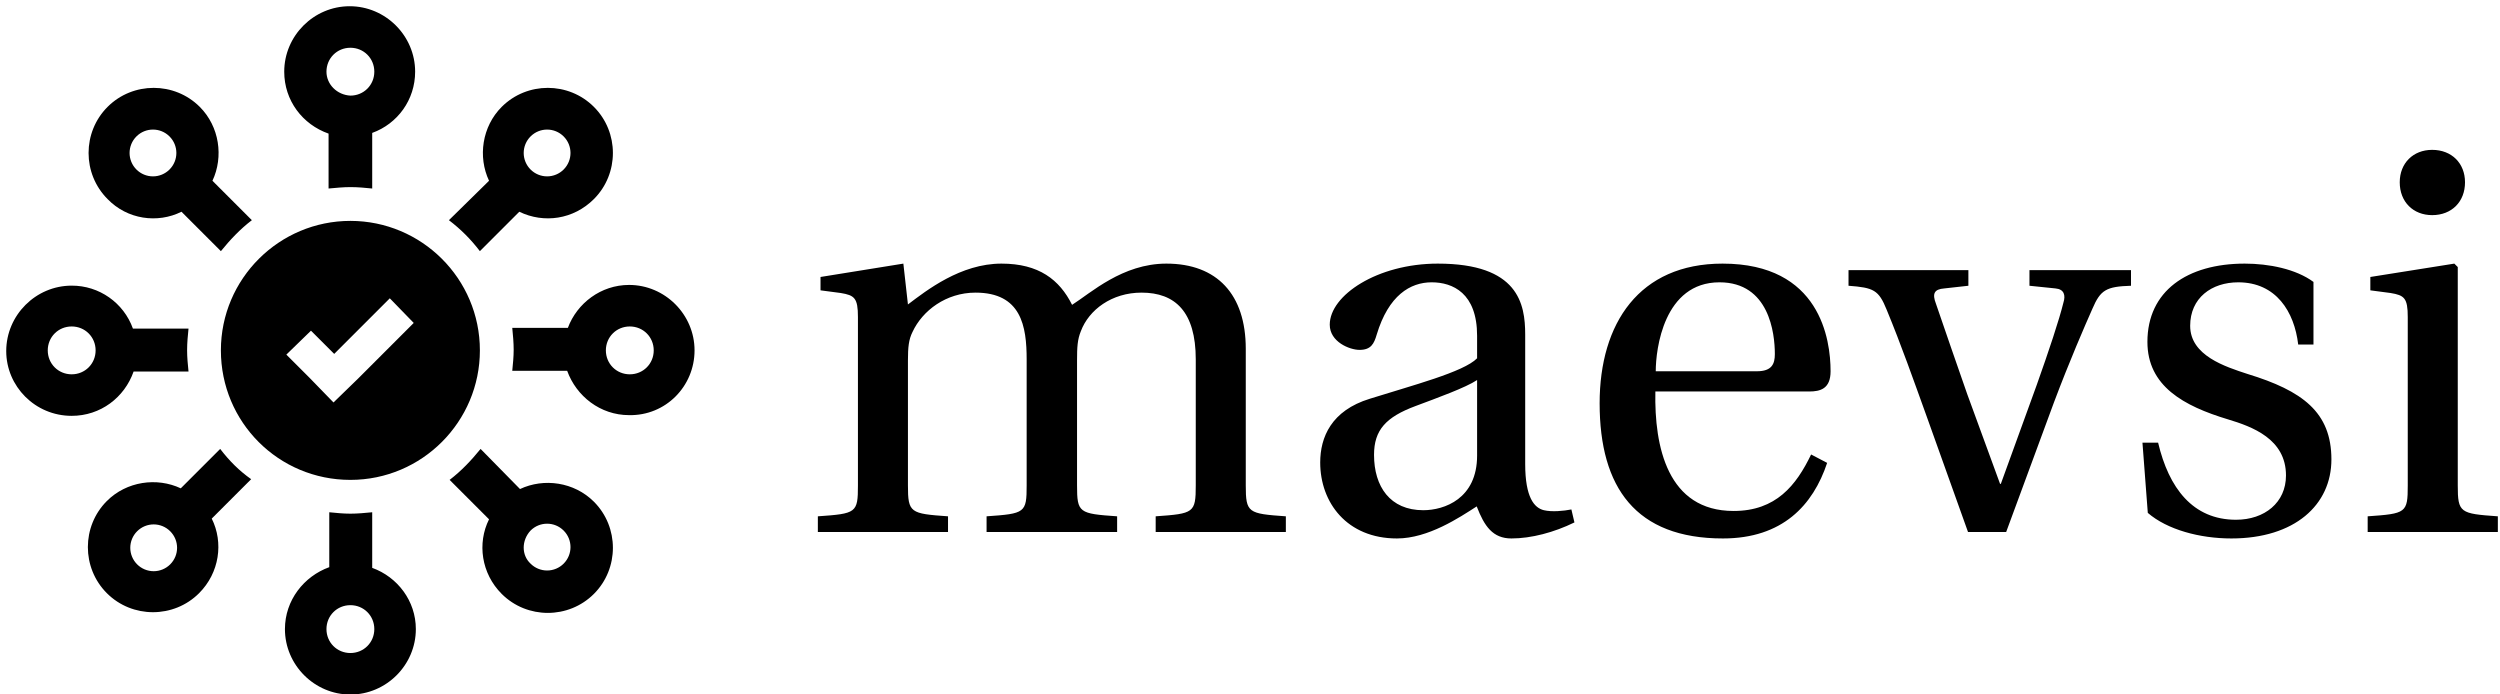
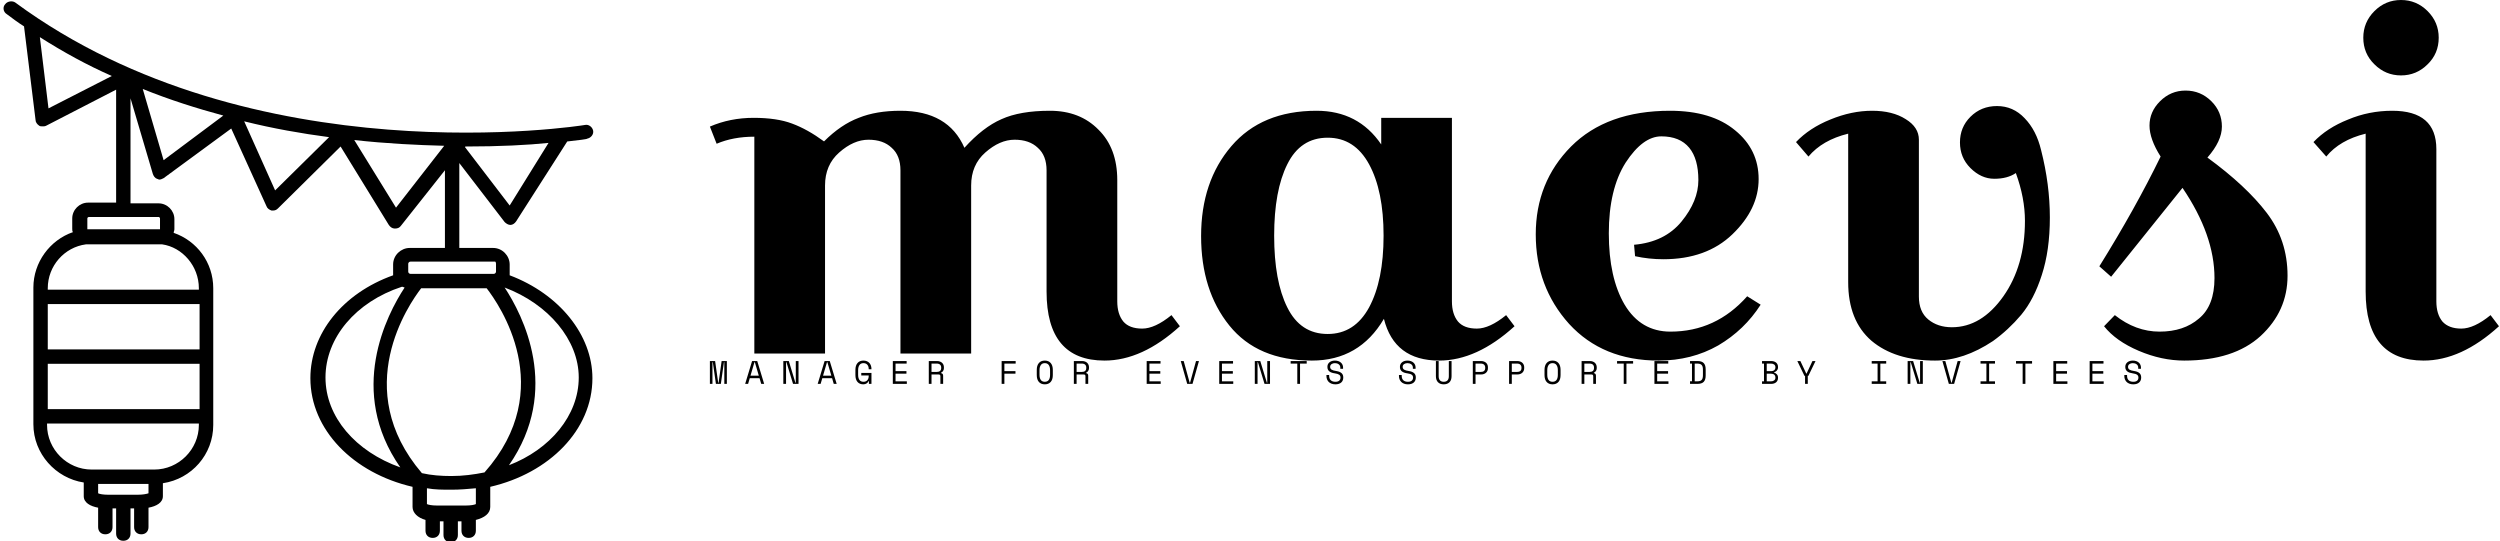
- <svg xmlns="http://www.w3.org/2000/svg" data-v-d3f97b9e="" viewBox="0 0 386 107">
-   <g data-v-d3f97b9e="" id="47ce0e09-c127-407f-9661-350a2c8f4ebb" fill="black" transform="matrix(5.893909,0,0,5.893909,123.6238,20.24999)">
-     <path d="M0.45 10.50L3.86 10.50L3.86 10.09C2.87 10.02 2.81 10.00 2.81 9.28L2.81 6.01C2.81 5.66 2.83 5.46 2.93 5.26C3.19 4.70 3.81 4.23 4.58 4.23C5.78 4.23 5.92 5.11 5.92 5.98L5.92 9.28C5.92 10.00 5.88 10.02 4.87 10.09L4.87 10.50L8.29 10.50L8.29 10.09C7.29 10.02 7.24 10.00 7.24 9.28L7.24 6.01C7.24 5.66 7.25 5.46 7.34 5.24C7.55 4.68 8.15 4.23 8.93 4.23C9.81 4.23 10.35 4.73 10.35 5.98L10.35 9.28C10.35 10.00 10.30 10.02 9.30 10.09L9.30 10.50L12.71 10.50L12.71 10.09C11.72 10.02 11.66 10.00 11.66 9.28L11.66 5.70C11.66 4.28 10.91 3.47 9.58 3.47C8.43 3.47 7.60 4.24 7.11 4.55C6.78 3.89 6.24 3.47 5.26 3.47C4.19 3.47 3.30 4.17 2.81 4.54L2.69 3.47L0.52 3.82L0.52 4.17L1.05 4.24C1.41 4.30 1.50 4.37 1.50 4.87L1.50 9.28C1.50 10.00 1.46 10.02 0.45 10.09ZM13.61 8.68C13.61 9.73 14.31 10.67 15.62 10.67C16.44 10.67 17.26 10.12 17.71 9.83C17.91 10.35 18.13 10.67 18.62 10.67C19.14 10.67 19.74 10.51 20.27 10.25L20.19 9.91C19.99 9.95 19.68 9.98 19.47 9.93C19.22 9.87 18.98 9.60 18.98 8.72L18.98 5.33C18.98 4.52 18.80 3.47 16.69 3.47C15.11 3.47 13.86 4.30 13.86 5.07C13.86 5.52 14.38 5.73 14.64 5.73C14.94 5.73 15.02 5.57 15.09 5.33C15.40 4.30 15.97 3.96 16.53 3.96C17.08 3.96 17.72 4.24 17.72 5.36L17.72 5.95C17.37 6.31 16.02 6.66 14.91 7.01C13.90 7.32 13.61 8.02 13.61 8.68ZM15.02 8.48C15.02 7.83 15.33 7.49 16.11 7.20C16.67 6.99 17.42 6.72 17.72 6.52L17.72 8.50C17.72 9.63 16.86 9.93 16.31 9.93C15.44 9.93 15.02 9.31 15.02 8.48ZM20.93 7.13C20.93 9.34 21.88 10.67 24.16 10.67C25.72 10.67 26.52 9.80 26.89 8.69L26.47 8.47C26.08 9.28 25.55 9.95 24.44 9.95C22.71 9.95 22.36 8.27 22.39 6.82L26.42 6.82C26.71 6.82 26.98 6.75 26.98 6.29C26.98 5.46 26.71 3.47 24.15 3.47C21.97 3.47 20.93 5.03 20.93 7.13ZM22.40 6.29C22.40 5.71 22.61 3.96 24.07 3.96C25.37 3.96 25.52 5.29 25.52 5.84C25.52 6.10 25.44 6.29 25.05 6.29ZM27.45 4.05C28.11 4.10 28.24 4.16 28.45 4.68C28.83 5.60 29.15 6.51 29.50 7.48L30.58 10.50L31.58 10.50L32.83 7.11C33.24 6.02 33.64 5.10 33.84 4.65C34.05 4.16 34.20 4.07 34.85 4.05L34.85 3.64L32.19 3.64L32.19 4.05L32.87 4.12C33.10 4.14 33.14 4.30 33.08 4.49C32.97 4.94 32.70 5.75 32.38 6.65L31.44 9.24L31.42 9.24L30.56 6.89C30.28 6.09 30.00 5.28 29.74 4.52C29.64 4.26 29.69 4.14 29.96 4.12L30.59 4.05L30.59 3.64L27.45 3.64ZM35.15 8.16L35.29 10.00C35.80 10.44 36.65 10.67 37.48 10.67C39.14 10.67 40.10 9.79 40.10 8.60C40.10 7.36 39.34 6.80 37.90 6.36C37.32 6.17 36.40 5.88 36.40 5.10C36.40 4.37 36.96 3.96 37.66 3.96C38.65 3.96 39.13 4.73 39.23 5.59L39.63 5.59L39.63 3.95C39.17 3.61 38.46 3.47 37.83 3.47C36.32 3.47 35.28 4.19 35.28 5.52C35.28 6.68 36.23 7.20 37.39 7.55C38.02 7.74 38.91 8.06 38.91 9.02C38.91 9.73 38.35 10.18 37.60 10.18C36.47 10.18 35.84 9.35 35.56 8.16ZM41.89 1.34C41.89 1.85 42.24 2.20 42.74 2.20C43.25 2.20 43.60 1.85 43.60 1.34C43.60 0.84 43.25 0.49 42.74 0.49C42.24 0.49 41.89 0.84 41.89 1.34ZM41.05 10.50L44.46 10.50L44.46 10.09C43.47 10.02 43.41 10.00 43.41 9.28L43.41 3.56L43.32 3.47L41.12 3.82L41.12 4.17L41.65 4.24C42.01 4.30 42.10 4.37 42.10 4.87L42.10 9.28C42.10 10.00 42.06 10.02 41.05 10.09Z" />
+ <svg xmlns="http://www.w3.org/2000/svg" data-v-d3f97b9e="" viewBox="0 0 416 90">
+   <g data-v-d3f97b9e="" id="7f54106c-57a5-43b3-af63-727d0a78e49f" fill="black" transform="matrix(5.602241,0,0,5.602241,115.7735,-25.15406)">
+     <path d="M0.62 8.76L0.42 8.25L0.42 8.25Q1.02 7.99 1.72 7.99L1.72 7.99L1.72 7.99Q2.41 7.99 2.86 8.16L2.86 8.16L2.86 8.16Q3.32 8.33 3.81 8.69L3.81 8.69L3.81 8.69Q4.31 8.19 4.84 7.99L4.84 7.99L4.84 7.99Q5.36 7.78 6.08 7.78L6.08 7.78L6.08 7.78Q7.50 7.78 7.98 8.88L7.98 8.88L7.98 8.88Q8.53 8.27 9.08 8.03L9.08 8.03L9.08 8.03Q9.63 7.78 10.52 7.78L10.52 7.78L10.52 7.78Q11.41 7.78 11.96 8.34L11.96 8.34L11.96 8.34Q12.52 8.89 12.52 9.84L12.52 9.84L12.52 13.44L12.52 13.44Q12.52 13.82 12.70 14.04L12.70 14.04L12.70 14.04Q12.88 14.25 13.26 14.25L13.26 14.25L13.26 14.25Q13.64 14.25 14.13 13.85L14.13 13.85L14.38 14.18L14.38 14.18Q13.26 15.20 12.14 15.20L12.14 15.20L12.14 15.20Q10.42 15.20 10.42 13.15L10.42 13.15L10.42 9.55L10.42 9.55Q10.42 9.11 10.16 8.88L10.16 8.88L10.16 8.88Q9.91 8.64 9.47 8.64L9.47 8.64L9.47 8.64Q9.03 8.64 8.60 9.02L8.60 9.02L8.60 9.02Q8.18 9.39 8.18 10.00L8.18 10.00L8.18 14.99L6.08 14.99L6.08 9.55L6.08 9.55Q6.08 9.11 5.82 8.88L5.82 8.88L5.82 8.88Q5.57 8.64 5.13 8.64L5.13 8.64L5.13 8.64Q4.69 8.64 4.26 9.02L4.26 9.02L4.26 9.02Q3.84 9.39 3.84 10.00L3.84 10.00L3.84 14.99L1.74 14.99L1.74 8.55L1.74 8.55Q1.11 8.55 0.62 8.76L0.62 8.76ZM20.36 7.99L22.46 7.99L22.46 13.44L22.46 13.44Q22.46 13.82 22.64 14.04L22.64 14.04L22.64 14.04Q22.82 14.25 23.20 14.25L23.20 14.25L23.20 14.25Q23.58 14.25 24.07 13.85L24.07 13.85L24.32 14.18L24.32 14.18Q23.20 15.20 22.08 15.20L22.08 15.20L22.08 15.20Q20.75 15.20 20.44 13.96L20.44 13.96L20.44 13.96Q19.71 15.20 18.30 15.20L18.30 15.20L18.30 15.20Q16.69 15.20 15.85 14.16L15.85 14.16L15.85 14.16Q15.01 13.12 15.01 11.50L15.01 11.50L15.01 11.50Q15.01 9.88 15.91 8.83L15.91 8.83L15.91 8.83Q16.81 7.78 18.44 7.78L18.44 7.78L18.44 7.78Q19.68 7.78 20.36 8.78L20.36 8.78L20.36 7.99ZM17.57 9.37L17.57 9.37L17.57 9.37Q17.18 10.15 17.18 11.49L17.18 11.49L17.18 11.49Q17.18 12.84 17.57 13.62L17.57 13.62L17.57 13.62Q17.96 14.41 18.77 14.41L18.77 14.41L18.77 14.41Q19.57 14.41 20.00 13.62L20.00 13.62L20.00 13.62Q20.43 12.82 20.43 11.49L20.43 11.49L20.43 11.49Q20.43 10.16 20.00 9.37L20.00 9.37L20.00 9.37Q19.57 8.58 18.77 8.58L18.77 8.58L18.77 8.58Q17.96 8.58 17.57 9.37ZM27.87 11.76L27.87 11.76Q28.78 11.68 29.28 11.07L29.28 11.07L29.28 11.07Q29.78 10.46 29.78 9.84L29.78 9.84L29.78 9.84Q29.78 9.21 29.51 8.88L29.51 8.88L29.51 8.88Q29.23 8.54 28.68 8.54L28.68 8.54L28.68 8.54Q28.13 8.54 27.62 9.32L27.62 9.32L27.62 9.32Q27.12 10.11 27.12 11.42L27.12 11.42L27.12 11.42Q27.12 12.74 27.59 13.54L27.59 13.54L27.59 13.54Q28.07 14.34 28.95 14.34L28.95 14.34L28.95 14.34Q30.30 14.34 31.23 13.29L31.23 13.29L31.63 13.54L31.63 13.54Q31.15 14.29 30.37 14.75L30.37 14.75L30.37 14.75Q29.58 15.20 28.60 15.20L28.60 15.20L28.60 15.20Q26.94 15.20 25.94 14.11L25.94 14.11L25.94 14.11Q24.95 13.01 24.95 11.45L24.95 11.45L24.95 11.45Q24.95 9.90 26.00 8.84L26.00 8.84L26.00 8.84Q27.06 7.78 28.94 7.78L28.94 7.78L28.94 7.78Q30.17 7.78 30.87 8.36L30.87 8.36L30.87 8.36Q31.57 8.93 31.57 9.81L31.57 9.81L31.57 9.81Q31.57 10.70 30.79 11.45L30.79 11.45L30.79 11.45Q30.02 12.19 28.74 12.19L28.74 12.19L28.74 12.19Q28.31 12.19 27.90 12.10L27.90 12.10L27.87 11.76ZM37.86 9.48L37.86 9.48L37.86 9.48Q37.55 9.17 37.55 8.72L37.55 8.72L37.55 8.72Q37.55 8.27 37.86 7.96L37.86 7.96L37.86 7.96Q38.18 7.64 38.65 7.64L38.65 7.64L38.65 7.64Q39.13 7.64 39.47 8.00L39.47 8.00L39.47 8.00Q39.82 8.36 39.96 8.95L39.96 8.95L39.96 8.95Q40.22 9.97 40.22 10.95L40.22 10.95L40.22 10.95Q40.22 11.93 39.98 12.66L39.98 12.66L39.98 12.66Q39.75 13.38 39.37 13.84L39.37 13.84L39.37 13.84Q38.99 14.29 38.53 14.62L38.53 14.62L38.53 14.62Q37.66 15.20 36.81 15.20L36.81 15.20L36.81 15.20Q35.62 15.20 34.92 14.61L34.92 14.61L34.92 14.61Q34.23 14.01 34.23 12.87L34.23 12.87L34.23 8.46L34.23 8.46Q33.46 8.65 33.05 9.14L33.05 9.14L32.68 8.71L32.68 8.71Q33.08 8.29 33.70 8.04L33.70 8.04L33.70 8.04Q34.33 7.78 34.94 7.78L34.94 7.78L34.94 7.78Q35.55 7.78 35.94 8.03L35.94 8.03L35.94 8.03Q36.33 8.27 36.33 8.64L36.33 8.64L36.33 13.30L36.33 13.30Q36.33 13.75 36.61 13.98L36.61 13.98L36.61 13.98Q36.89 14.21 37.31 14.21L37.31 14.21L37.31 14.21Q38.19 14.21 38.84 13.29L38.84 13.29L38.84 13.29Q39.48 12.38 39.48 11.05L39.48 11.05L39.48 11.05Q39.48 10.37 39.21 9.63L39.21 9.63L39.21 9.63Q38.96 9.80 38.57 9.80L38.57 9.80L38.57 9.80Q38.18 9.80 37.86 9.48ZM43.51 9.14L43.51 9.14L43.51 9.14Q43.18 8.62 43.18 8.22L43.18 8.22L43.18 8.22Q43.18 7.81 43.49 7.50L43.49 7.50L43.49 7.50Q43.81 7.18 44.25 7.18L44.25 7.18L44.25 7.18Q44.70 7.18 45.02 7.50L45.02 7.50L45.02 7.50Q45.33 7.81 45.33 8.25L45.33 8.25L45.33 8.25Q45.33 8.68 44.90 9.17L44.90 9.17L44.90 9.17Q46.05 10.01 46.66 10.81L46.66 10.81L46.66 10.81Q47.28 11.62 47.28 12.68L47.28 12.68L47.28 12.68Q47.28 13.73 46.48 14.47L46.48 14.47L46.48 14.47Q45.68 15.20 44.21 15.20L44.21 15.20L44.21 15.20Q43.54 15.20 42.86 14.91L42.86 14.91L42.86 14.91Q42.18 14.62 41.83 14.18L41.83 14.18L42.15 13.85L42.15 13.85Q42.77 14.34 43.48 14.34L43.48 14.34L43.48 14.34Q44.20 14.34 44.65 13.95L44.65 13.95L44.65 13.95Q45.11 13.57 45.11 12.75L45.11 12.75L45.11 12.75Q45.11 11.47 44.16 10.07L44.16 10.07L42.04 12.71L41.69 12.40L41.69 12.40Q42.76 10.68 43.51 9.14ZM49.86 6.40L49.86 6.40L49.86 6.40Q49.53 6.08 49.53 5.61L49.53 5.61L49.53 5.61Q49.53 5.15 49.86 4.82L49.86 4.82L49.86 4.82Q50.19 4.49 50.65 4.49L50.65 4.49L50.65 4.49Q51.11 4.49 51.44 4.82L51.44 4.82L51.44 4.82Q51.77 5.15 51.77 5.61L51.77 5.61L51.77 5.61Q51.77 6.08 51.44 6.40L51.44 6.40L51.44 6.40Q51.11 6.73 50.65 6.73L50.65 6.73L50.65 6.73Q50.19 6.73 49.86 6.40ZM50.39 7.78L50.39 7.78L50.39 7.78Q51.70 7.78 51.70 8.92L51.70 8.92L51.70 13.44L51.70 13.44Q51.70 13.82 51.88 14.04L51.88 14.04L51.88 14.04Q52.07 14.25 52.44 14.25L52.44 14.25L52.44 14.25Q52.82 14.25 53.31 13.85L53.31 13.85L53.56 14.18L53.56 14.18Q52.44 15.20 51.32 15.20L51.32 15.20L51.32 15.20Q49.60 15.20 49.60 13.15L49.60 13.15L49.60 8.46L49.60 8.46Q48.83 8.65 48.43 9.14L48.43 9.14L48.05 8.71L48.05 8.71Q48.45 8.29 49.08 8.04L49.08 8.04L49.08 8.04Q49.70 7.78 50.39 7.78Z" />
  </g>
-   <g data-v-d3f97b9e="" id="11c3406b-4eb9-4d05-9b58-2ac7a8c72dd1" transform="matrix(1.086667,0,0,1.086667,-0.2333471,-0.2333471)" stroke="none" fill="black">
-     <path d="M68.4 35.9l5.6-5.6c3.5 1.7 7.7 1.1 10.6-1.8 3.6-3.6 3.6-9.5 0-13.1-3.6-3.6-9.5-3.6-13.1 0-2.8 2.8-3.4 7.1-1.8 10.5L64 31.5c1.7 1.3 3.1 2.7 4.4 4.4zm7.2-16.3c1.3-1.3 3.4-1.3 4.7 0 1.3 1.3 1.3 3.4 0 4.7a3.32 3.32 0 0 1-4.7 0 3.32 3.32 0 0 1 0-4.7zM50 26.8c1.1 0 2.1.1 3.1.2v-7.9c3.6-1.3 6.1-4.7 6.1-8.7 0-5.1-4.2-9.3-9.3-9.3-5.1 0-9.3 4.2-9.3 9.3 0 4.1 2.6 7.5 6.3 8.8V27c1.1-.1 2.1-.2 3.1-.2zm-3.4-16.4C46.6 8.5 48.1 7 50 7s3.4 1.5 3.4 3.4-1.5 3.4-3.4 3.4c-1.9-.1-3.4-1.6-3.4-3.4zM98.9 50c0-5.1-4.2-9.3-9.3-9.3-4 0-7.4 2.6-8.7 6.1H73c.1 1 .2 2.1.2 3.1s-.1 2-.2 3h7.8c1.3 3.6 4.7 6.3 8.8 6.3 5.2.1 9.3-4.1 9.3-9.2zm-12.6 0c0-1.9 1.5-3.4 3.4-3.4s3.4 1.5 3.4 3.4-1.5 3.4-3.4 3.4-3.4-1.5-3.4-3.4zM26 30.3l5.6 5.6c1.3-1.6 2.7-3.1 4.4-4.4l-5.6-5.6c1.6-3.4 1-7.7-1.8-10.5-3.6-3.6-9.5-3.6-13.1 0-3.6 3.6-3.6 9.5 0 13.1 2.8 2.9 7.1 3.5 10.5 1.8zm-6.4-10.7c1.3-1.3 3.4-1.3 4.7 0 1.3 1.3 1.3 3.4 0 4.7a3.32 3.32 0 0 1-4.7 0 3.32 3.32 0 0 1 0-4.7zm51.9 65c3.6 3.6 9.5 3.6 13.1 0 3.6-3.6 3.6-9.5 0-13.1-2.8-2.8-7.1-3.4-10.5-1.8L68.5 64c-1.3 1.6-2.7 3.1-4.4 4.4l5.6 5.6c-1.7 3.4-1.1 7.7 1.8 10.6zm4.1-9c1.3-1.3 3.4-1.3 4.7 0 1.3 1.3 1.3 3.4 0 4.7a3.32 3.32 0 0 1-4.7 0c-1.3-1.2-1.3-3.3 0-4.7zM10.4 59.3c4.1 0 7.5-2.6 8.8-6.3H27c-.1-1-.2-2-.2-3 0-1.1.1-2.1.2-3.1h-7.9a9.21 9.21 0 0 0-8.7-6.1c-5.1 0-9.3 4.2-9.3 9.3 0 5 4.1 9.2 9.3 9.2zm0-12.7c1.9 0 3.4 1.5 3.4 3.4s-1.5 3.4-3.4 3.4S7 51.9 7 50s1.5-3.4 3.4-3.4zm42.7 34.3V73c-1 .1-2.1.2-3.1.2s-2-.1-3-.2v7.8c-3.6 1.3-6.3 4.7-6.3 8.8 0 5.1 4.2 9.3 9.3 9.3 5.1 0 9.3-4.2 9.3-9.3 0-4-2.6-7.4-6.2-8.7zM50 93c-1.9 0-3.4-1.5-3.4-3.4s1.5-3.4 3.4-3.4 3.4 1.5 3.4 3.4S51.9 93 50 93zM31.5 64l-5.6 5.6c-3.4-1.6-7.7-1-10.5 1.8-3.6 3.6-3.6 9.5 0 13.1 3.6 3.6 9.5 3.6 13.1 0 2.9-2.9 3.5-7.2 1.8-10.6l5.6-5.6c-1.7-1.2-3.1-2.6-4.4-4.3zm-7.1 16.4a3.32 3.32 0 0 1-4.7 0 3.32 3.32 0 0 1 0-4.7c1.3-1.3 3.4-1.3 4.7 0 1.3 1.3 1.3 3.4 0 4.7zm25.6-12c10.2 0 18.4-8.3 18.4-18.4 0-10.2-8.3-18.4-18.4-18.4S31.6 39.8 31.6 50 39.8 68.4 50 68.4zm-5.6-21.2l3.3 3.3 7.9-7.9 3.4 3.5-7.9 7.9-3.5 3.4-3.4-3.5-3.3-3.3 3.5-3.4z" />
+   <g data-v-d3f97b9e="" id="7fe1ba8c-976b-4950-8a5f-70900ee674b3" transform="matrix(1.197216,0,0,1.197216,-9.76978,-14.41107)" stroke="none" fill="black">
+     <path d="M11.5 15.7l1.6 13c0 .3.2.6.5.8.1.1.3.1.5.1s.3 0 .5-.1l9.7-5v15.7h-3.9c-1.2 0-2.2 1-2.2 2.2v1.4c0 .2 0 .4.1.5-3.2 1.1-5.5 4.2-5.5 7.7v19c0 4.1 3.1 7.5 7 8.1V81c0 .9.9 1.4 2 1.6v2.7c0 .6.4 1 1 1s1-.4 1-1v-2.6h.5v3.5c0 .6.4 1 1 1s1-.4 1-1v-3.5h.5v2.6c0 .6.4 1 1 1s1-.4 1-1v-2.7c1.1-.2 2-.7 2-1.6v-1.8c4-.6 7-4 7-8.1v-19c0-3.6-2.3-6.6-5.5-7.7 0-.2.1-.3.1-.5v-1.4c0-1.2-1-2.2-2.2-2.2h-3.9V25.7l3.1 10.5c.1.3.3.6.6.7.1 0 .2.1.3.1.2 0 .4-.1.6-.2l9.4-6.9 4.9 10.8c.1.3.4.5.7.6h.2c.3 0 .5-.1.7-.3l8.7-8.6 6.7 10.9c.2.3.5.5.8.5h.1c.3 0 .6-.1.8-.4l6.1-7.7v10.8h-4.9c-1.2 0-2.3 1-2.3 2.3v1.5c-7 2.5-11.5 8.1-11.5 14.3 0 7.2 6 13.2 14.2 15.1v2.8c0 .8.7 1.5 1.8 1.8v1.5c0 .6.4 1 1 1s1-.4 1-1v-1.3h.5v1.9c0 .6.4 1 1 1s1-.4 1-1v-1.9h.5v1.3c0 .6.4 1 1 1s1-.4 1-1v-1.5c1.2-.3 2-.9 2-1.8v-2.8c8.2-1.9 14.2-7.9 14.2-15.1 0-6-4.6-11.7-11.5-14.3v-1.5c0-1.2-1-2.3-2.3-2.3H72V34.7l6.3 8.2c.2.2.5.4.8.4.3 0 .6-.2.8-.5L87 31.7c1.7-.2 2.7-.3 2.8-.4.5-.1.9-.6.8-1.1-.1-.5-.6-.9-1.1-.8-.5.1-46.2 7.3-79.2-17-.4-.3-1.1-.2-1.4.2-.4.4-.3 1.1.2 1.4.8.6 1.6 1.2 2.4 1.7zm3.3 46.9h21.1v6.3H14.8v-6.3zm21-2h-21v-6.3h21.1v6.3zm-8.5 20.2h-4.1c-.7 0-1.2-.1-1.4-.2v-1.3h7v1.3c-.3.1-.8.2-1.5.2zm2.3-3.5h-8.7c-3.4 0-6.2-2.8-6.2-6.2v-.2h21.1v.2c0 3.4-2.8 6.2-6.2 6.2zm6.2-25.2v.2h-21v-.2c0-3.1 2.3-5.7 5.3-6.1H30.7c2.8.4 5.1 3 5.1 6.1zm-5.4-9.7v1.5H20.3v-1.5c0-.1.1-.2.2-.2h9.8c0 .1.1.1.1.2zm45.4 9.7c1.7 2.2 10 14-.3 25.6-1.5.3-3 .5-4.6.5-1.4 0-2.8-.1-4.1-.4-10-11.7-1.8-23.5-.1-25.7h9.1zM53.4 64.5C53.4 59 57.6 54 64 51.9h.1c.1 0 .2.1.3.1-2.5 3.8-8 14.4-.6 25-6.2-2.2-10.4-7-10.4-12.5zm20.9 17.6c-.2.1-.7.2-1.4.2h-4c-.7 0-1.2-.1-1.4-.2v-2.2c1.1.2 2.2.2 3.4.2 1.2 0 2.3-.1 3.4-.2v2.2zm14.3-17.6c0 5.3-4 10-9.7 12.2 7.3-10.5 1.9-20.9-.6-24.7 6.1 2.3 10.3 7.3 10.3 12.5zM77.1 48.7v1.1c0 .1-.1.3-.3.3h-.4-10.1-1.1c-.1 0-.3-.1-.3-.3v-1.1c0-.1.1-.3.3-.3H77s.1.1.1.3zM13.7 17.2c3.3 2.1 6.6 3.9 10 5.4l-8.8 4.5-1.2-9.9zm17.2 17.1L28 24.4c3.7 1.5 7.5 2.7 11.2 3.7l-8.3 6.2zm15.5 4.2l-4.3-9.6c4 1 8 1.7 11.8 2.2l-7.5 7.4zm16.8 2.4l-5.8-9.4c4.5.5 8.7.7 12.5.8l-6.7 8.6zm9.7-8.5c4.7 0 8.6-.2 11.5-.5L79 40.6l-6.2-8.1c0-.1 0-.1.1-.1z" />
+   </g>
+   <g data-v-d3f97b9e="" id="62db831a-5599-4c02-9545-64edf4ff46e3" fill="black" transform="matrix(0.3876532,0,0,0.3876532,117.8784,57.79813)">
+     <path d="M0.64 15.68L0.64 5.88L2.88 5.88L4.20 15.18L4.37 15.18L5.68 5.88L7.92 5.88L7.92 15.68L6.83 15.68L6.83 6.38L6.66 6.38L5.35 15.68L3.22 15.68L1.90 6.38L1.74 6.38L1.74 15.68L0.64 15.68ZM22.67 15.68L21.95 13.24L17.75 13.24L17.04 15.68L15.78 15.68L18.75 5.88L20.96 5.88L23.93 15.68L22.67 15.68ZM19.94 6.38L19.77 6.38L18.07 12.15L21.63 12.15L19.94 6.38ZM34.51 5.88L37.34 15.18L37.51 15.18L37.51 5.88L38.68 5.88L38.68 15.68L36.33 15.68L33.50 6.38L33.33 6.38L33.33 15.68L32.16 15.68L32.16 5.88L34.51 5.88ZM53.80 15.68L53.09 13.24L48.89 13.24L48.17 15.68L46.91 15.68L49.88 5.88L52.09 5.88L55.06 15.68L53.80 15.68ZM51.07 6.38L50.90 6.38L49.21 12.15L52.77 12.15L51.07 6.38ZM65.62 12.07L65.62 10.98L69.99 10.98L69.99 15.68L68.89 15.68L68.89 14.50L68.73 14.50L68.73 14.50Q68.49 15.12 67.89 15.50L67.89 15.50L67.89 15.50Q67.28 15.88 66.49 15.88L66.49 15.88L66.49 15.88Q64.90 15.88 64.00 14.85L64.00 14.85L64.00 14.85Q63.10 13.83 63.10 11.87L63.10 11.87L63.10 9.69L63.10 9.69Q63.10 7.78 64.01 6.73L64.01 6.73L64.01 6.73Q64.92 5.68 66.54 5.68L66.54 5.68L66.54 5.68Q67.38 5.68 68.03 5.96L68.03 5.96L68.03 5.96Q68.67 6.23 69.10 6.71L69.10 6.71L69.10 6.71Q69.54 7.20 69.76 7.85L69.76 7.85L69.76 7.85Q69.99 8.50 69.99 9.24L69.99 9.24L69.99 9.41L68.81 9.41L68.81 9.24L68.81 9.24Q68.81 8.76 68.68 8.32L68.68 8.32L68.68 8.32Q68.54 7.87 68.27 7.53L68.27 7.53L68.27 7.53Q68.00 7.18 67.57 6.98L67.57 6.98L67.57 6.98Q67.14 6.78 66.54 6.78L66.54 6.78L66.54 6.78Q65.41 6.78 64.84 7.60L64.84 7.60L64.84 7.60Q64.27 8.43 64.27 9.77L64.27 9.77L64.27 11.79L64.27 11.79Q64.27 13.23 64.84 14.01L64.84 14.01L64.84 14.01Q65.41 14.78 66.57 14.78L66.57 14.78L66.57 14.78Q67.62 14.78 68.22 14.11L68.22 14.11L68.22 14.11Q68.81 13.44 68.81 12.24L68.81 12.24L68.81 12.07L65.62 12.07ZM79.16 15.68L79.16 5.88L85.09 5.88L85.09 6.97L80.33 6.97L80.33 10.22L85.01 10.22L85.01 11.31L80.33 11.31L80.33 14.59L85.18 14.59L85.18 15.68L79.16 15.68ZM100.76 12.15L100.76 15.68L99.58 15.68L99.58 12.40L99.58 12.40Q99.58 12.04 99.41 11.84L99.41 11.84L99.41 11.84Q99.25 11.65 98.83 11.65L98.83 11.65L95.77 11.65L95.77 15.68L94.60 15.68L94.60 5.88L98.10 5.88L98.10 5.88Q98.85 5.88 99.41 6.10L99.41 6.10L99.41 6.10Q99.97 6.31 100.34 6.68L100.34 6.68L100.34 6.68Q100.72 7.04 100.91 7.53L100.91 7.53L100.91 7.53Q101.09 8.01 101.09 8.54L101.09 8.54L101.09 8.96L101.09 8.96Q101.09 9.51 100.79 10.05L100.79 10.05L100.79 10.05Q100.49 10.60 99.86 10.89L99.86 10.89L99.86 11.06L99.86 11.06Q100.28 11.13 100.52 11.40L100.52 11.40L100.52 11.40Q100.76 11.66 100.76 12.15L100.76 12.15ZM95.77 6.97L95.77 10.56L97.96 10.56L97.96 10.56Q98.95 10.56 99.44 10.13L99.44 10.13L99.44 10.13Q99.92 9.70 99.92 8.88L99.92 8.88L99.92 8.62L99.92 8.62Q99.92 7.88 99.44 7.43L99.44 7.43L99.44 7.43Q98.95 6.97 97.96 6.97L97.96 6.97L95.77 6.97ZM125.87 15.68L125.87 5.88L131.89 5.88L131.89 6.97L127.05 6.97L127.05 10.22L131.81 10.22L131.81 11.31L127.05 11.31L127.05 15.68L125.87 15.68ZM140.95 11.87L140.95 9.69L140.95 9.69Q140.95 7.78 141.86 6.73L141.86 6.73L141.86 6.73Q142.77 5.68 144.40 5.68L144.40 5.68L144.40 5.68Q146.02 5.68 146.93 6.73L146.93 6.73L146.93 6.73Q147.84 7.78 147.84 9.69L147.84 9.69L147.84 11.87L147.84 11.87Q147.84 13.83 146.93 14.85L146.93 14.85L146.93 14.85Q146.02 15.88 144.40 15.88L144.40 15.88L144.40 15.88Q142.77 15.88 141.86 14.85L141.86 14.85L141.86 14.85Q140.95 13.83 140.95 11.87L140.95 11.87ZM144.40 14.78L144.40 14.78L144.40 14.78Q145.53 14.78 146.10 14.01L146.10 14.01L146.10 14.01Q146.66 13.23 146.66 11.79L146.66 11.79L146.66 9.77L146.66 9.77Q146.66 8.43 146.10 7.60L146.10 7.60L146.10 7.60Q145.53 6.78 144.40 6.78L144.40 6.78L144.40 6.78Q143.26 6.78 142.69 7.60L142.69 7.60L142.69 7.60Q142.13 8.43 142.13 9.77L142.13 9.77L142.13 11.79L142.13 11.79Q142.13 13.23 142.69 14.01L142.69 14.01L142.69 14.01Q143.26 14.78 144.40 14.78ZM163.03 12.15L163.03 15.68L161.85 15.68L161.85 12.40L161.85 12.40Q161.85 12.04 161.69 11.84L161.69 11.84L161.69 11.84Q161.52 11.65 161.10 11.65L161.10 11.65L158.05 11.65L158.05 15.68L156.87 15.68L156.87 5.88L160.37 5.88L160.37 5.88Q161.13 5.88 161.69 6.10L161.69 6.10L161.69 6.10Q162.25 6.31 162.62 6.68L162.62 6.68L162.62 6.68Q162.99 7.04 163.18 7.53L163.18 7.53L163.18 7.53Q163.37 8.01 163.37 8.54L163.37 8.54L163.37 8.96L163.37 8.96Q163.37 9.51 163.06 10.05L163.06 10.05L163.06 10.05Q162.76 10.60 162.13 10.89L162.13 10.89L162.13 11.06L162.13 11.06Q162.55 11.13 162.79 11.40L162.79 11.40L162.79 11.40Q163.03 11.66 163.03 12.15L163.03 12.15ZM158.05 6.97L158.05 10.56L160.23 10.56L160.23 10.56Q161.22 10.56 161.71 10.13L161.71 10.13L161.71 10.13Q162.19 9.70 162.19 8.88L162.19 8.88L162.19 8.62L162.19 8.62Q162.19 7.88 161.71 7.43L161.71 7.43L161.71 7.43Q161.22 6.97 160.23 6.97L160.23 6.97L158.05 6.97ZM188.13 15.68L188.13 5.88L194.07 5.88L194.07 6.97L189.31 6.97L189.31 10.22L193.98 10.22L193.98 11.31L189.31 11.31L189.31 14.59L194.15 14.59L194.15 15.68L188.13 15.68ZM205.53 15.68L202.76 5.88L204.02 5.88L206.58 15.18L206.75 15.18L209.31 5.88L210.57 5.88L207.80 15.68L205.53 15.68ZM219.27 15.68L219.27 5.88L225.20 5.88L225.20 6.97L220.44 6.97L220.44 10.22L225.12 10.22L225.12 11.31L220.44 11.31L220.44 14.59L225.29 14.59L225.29 15.68L219.27 15.68ZM236.89 5.88L239.72 15.18L239.89 15.18L239.89 5.88L241.07 5.88L241.07 15.68L238.71 15.68L235.89 6.38L235.72 6.38L235.72 15.68L234.54 15.68L234.54 5.88L236.89 5.88ZM249.93 6.97L249.93 5.88L256.82 5.88L256.82 6.97L253.96 6.97L253.96 15.68L252.78 15.68L252.78 6.97L249.93 6.97ZM271.25 9.21L271.25 8.71L271.25 8.71Q271.25 8.23 271.06 7.87L271.06 7.87L271.06 7.87Q270.87 7.50 270.55 7.27L270.55 7.27L270.55 7.27Q270.23 7.03 269.81 6.90L269.81 6.90L269.81 6.90Q269.39 6.78 268.93 6.78L268.93 6.78L268.93 6.78Q268.52 6.78 268.16 6.88L268.16 6.88L268.16 6.88Q267.79 6.99 267.51 7.18L267.51 7.18L267.51 7.18Q267.22 7.38 267.05 7.66L267.05 7.66L267.05 7.66Q266.88 7.95 266.88 8.33L266.88 8.33L266.88 8.41L266.88 8.41Q266.88 8.82 267.05 9.11L267.05 9.11L267.05 9.11Q267.22 9.39 267.55 9.60L267.55 9.60L267.55 9.60Q267.88 9.80 268.37 9.93L268.37 9.93L268.37 9.93Q268.86 10.07 269.51 10.16L269.51 10.16L269.51 10.16Q271.05 10.40 271.78 11.07L271.78 11.07L271.78 11.07Q272.51 11.73 272.51 12.85L272.51 12.85L272.51 13.02L272.51 13.02Q272.51 13.65 272.29 14.17L272.29 14.17L272.29 14.17Q272.08 14.70 271.65 15.08L271.65 15.08L271.65 15.08Q271.22 15.46 270.59 15.67L270.59 15.67L270.59 15.67Q269.96 15.88 269.14 15.88L269.14 15.88L269.14 15.88Q268.20 15.88 267.48 15.60L267.48 15.60L267.48 15.60Q266.76 15.33 266.27 14.85L266.27 14.85L266.27 14.85Q265.79 14.36 265.54 13.71L265.54 13.71L265.54 13.71Q265.29 13.06 265.29 12.29L265.29 12.29L265.29 11.87L266.46 11.87L266.46 12.21L266.46 12.21Q266.46 13.50 267.17 14.14L267.17 14.14L267.17 14.14Q267.88 14.78 269.14 14.78L269.14 14.78L269.14 14.78Q270.23 14.78 270.78 14.30L270.78 14.30L270.78 14.30Q271.33 13.82 271.33 13.02L271.33 13.02L271.33 12.94L271.33 12.94Q271.33 12.17 270.77 11.76L270.77 11.76L270.77 11.76Q270.20 11.35 268.93 11.17L268.93 11.17L268.93 11.17Q268.18 11.07 267.59 10.87L267.59 10.87L267.59 10.87Q266.99 10.67 266.57 10.34L266.57 10.34L266.57 10.34Q266.15 10.01 265.93 9.55L265.93 9.55L265.93 9.55Q265.71 9.09 265.71 8.46L265.71 8.46L265.71 8.29L265.71 8.29Q265.71 7.71 265.94 7.24L265.94 7.24L265.94 7.24Q266.18 6.76 266.61 6.41L266.61 6.41L266.61 6.41Q267.04 6.06 267.63 5.87L267.63 5.87L267.63 5.87Q268.23 5.68 268.94 5.68L268.94 5.68L268.94 5.68Q269.77 5.68 270.42 5.92L270.42 5.92L270.42 5.92Q271.07 6.16 271.52 6.56L271.52 6.56L271.52 6.56Q271.96 6.96 272.20 7.50L272.20 7.50L272.20 7.50Q272.43 8.04 272.43 8.62L272.43 8.62L272.43 9.21L271.25 9.21ZM302.39 9.21L302.39 8.71L302.39 8.71Q302.39 8.23 302.20 7.87L302.20 7.87L302.20 7.87Q302.01 7.50 301.69 7.27L301.69 7.27L301.69 7.27Q301.36 7.03 300.94 6.90L300.94 6.90L300.94 6.90Q300.52 6.78 300.06 6.78L300.06 6.78L300.06 6.78Q299.66 6.78 299.29 6.88L299.29 6.88L299.29 6.88Q298.93 6.99 298.64 7.18L298.64 7.18L298.64 7.18Q298.35 7.38 298.19 7.66L298.19 7.66L298.19 7.66Q298.02 7.95 298.02 8.33L298.02 8.33L298.02 8.41L298.02 8.41Q298.02 8.82 298.19 9.11L298.19 9.11L298.19 9.11Q298.35 9.39 298.68 9.60L298.68 9.60L298.68 9.60Q299.01 9.80 299.50 9.93L299.50 9.93L299.50 9.93Q299.99 10.07 300.65 10.16L300.65 10.16L300.65 10.16Q302.19 10.40 302.92 11.07L302.92 11.07L302.92 11.07Q303.65 11.73 303.65 12.85L303.65 12.85L303.65 13.02L303.65 13.02Q303.65 13.65 303.43 14.17L303.43 14.17L303.43 14.17Q303.21 14.70 302.79 15.08L302.79 15.08L302.79 15.08Q302.36 15.46 301.73 15.67L301.73 15.67L301.73 15.67Q301.10 15.88 300.27 15.88L300.27 15.88L300.27 15.88Q299.33 15.88 298.61 15.60L298.61 15.60L298.61 15.60Q297.89 15.33 297.41 14.85L297.41 14.85L297.41 14.85Q296.93 14.36 296.67 13.71L296.67 13.71L296.67 13.71Q296.42 13.06 296.42 12.29L296.42 12.29L296.42 11.87L297.60 11.87L297.60 12.21L297.60 12.21Q297.60 13.50 298.31 14.14L298.31 14.14L298.31 14.14Q299.01 14.78 300.27 14.78L300.27 14.78L300.27 14.78Q301.36 14.78 301.92 14.30L301.92 14.30L301.92 14.30Q302.47 13.82 302.47 13.02L302.47 13.02L302.47 12.94L302.47 12.94Q302.47 12.17 301.90 11.76L301.90 11.76L301.90 11.76Q301.34 11.35 300.06 11.17L300.06 11.17L300.06 11.17Q299.32 11.07 298.73 10.87L298.73 10.87L298.73 10.87Q298.13 10.67 297.71 10.34L297.71 10.34L297.71 10.34Q297.29 10.01 297.07 9.55L297.07 9.55L297.07 9.55Q296.84 9.09 296.84 8.46L296.84 8.46L296.84 8.29L296.84 8.29Q296.84 7.71 297.08 7.24L297.08 7.24L297.08 7.24Q297.32 6.76 297.75 6.41L297.75 6.41L297.75 6.41Q298.17 6.06 298.77 5.87L298.77 5.87L298.77 5.87Q299.36 5.68 300.08 5.68L300.08 5.68L300.08 5.68Q300.90 5.68 301.55 5.92L301.55 5.92L301.55 5.92Q302.20 6.16 302.65 6.56L302.65 6.56L302.65 6.56Q303.10 6.96 303.33 7.50L303.33 7.50L303.33 7.50Q303.56 8.04 303.56 8.62L303.56 8.62L303.56 9.21L302.39 9.21ZM312.28 5.88L313.46 5.88L313.46 12.38L313.46 12.38Q313.46 13.57 314.01 14.17L314.01 14.17L314.01 14.17Q314.57 14.78 315.64 14.78L315.64 14.78L315.64 14.78Q316.72 14.78 317.28 14.17L317.28 14.17L317.28 14.17Q317.83 13.57 317.83 12.38L317.83 12.38L317.83 5.88L319.00 5.88L319.00 12.38L319.00 12.38Q319.00 14.08 318.11 14.98L318.11 14.98L318.11 14.98Q317.21 15.88 315.64 15.88L315.64 15.88L315.64 15.88Q314.08 15.88 313.18 14.98L313.18 14.98L313.18 14.98Q312.28 14.08 312.28 12.38L312.28 12.38L312.28 5.88ZM331.62 11.65L329.29 11.65L329.29 15.68L328.12 15.68L328.12 5.88L331.62 5.88L331.62 5.88Q332.37 5.88 332.93 6.10L332.93 6.10L332.93 6.10Q333.49 6.31 333.87 6.68L333.87 6.68L333.87 6.68Q334.24 7.04 334.43 7.53L334.43 7.53L334.43 7.53Q334.61 8.01 334.61 8.54L334.61 8.54L334.61 8.96L334.61 8.96Q334.61 9.49 334.43 9.98L334.43 9.98L334.43 9.98Q334.24 10.47 333.86 10.84L333.86 10.84L333.86 10.84Q333.48 11.21 332.92 11.43L332.92 11.43L332.92 11.43Q332.36 11.65 331.62 11.65L331.62 11.65ZM329.29 6.97L329.29 10.56L331.48 10.56L331.48 10.56Q333.44 10.56 333.44 8.88L333.44 8.88L333.44 8.62L333.44 8.62Q333.44 7.88 332.95 7.43L332.95 7.43L332.95 7.43Q332.47 6.97 331.48 6.97L331.48 6.97L329.29 6.97ZM347.19 11.65L344.86 11.65L344.86 15.68L343.69 15.68L343.69 5.88L347.19 5.88L347.19 5.88Q347.94 5.88 348.50 6.10L348.50 6.10L348.50 6.10Q349.06 6.31 349.43 6.68L349.43 6.68L349.43 6.68Q349.80 7.04 349.99 7.53L349.99 7.53L349.99 7.53Q350.18 8.01 350.18 8.54L350.18 8.54L350.18 8.96L350.18 8.96Q350.18 9.49 349.99 9.98L349.99 9.98L349.99 9.98Q349.80 10.47 349.43 10.84L349.43 10.84L349.43 10.84Q349.05 11.21 348.49 11.43L348.49 11.43L348.49 11.43Q347.93 11.65 347.19 11.65L347.19 11.65ZM344.86 6.97L344.86 10.56L347.05 10.56L347.05 10.56Q349.01 10.56 349.01 8.88L349.01 8.88L349.01 8.62L349.01 8.62Q349.01 7.88 348.52 7.43L348.52 7.43L348.52 7.43Q348.04 6.97 347.05 6.97L347.05 6.97L344.86 6.97ZM358.90 11.87L358.90 9.69L358.90 9.69Q358.90 7.78 359.81 6.73L359.81 6.73L359.81 6.73Q360.72 5.68 362.35 5.68L362.35 5.68L362.35 5.68Q363.97 5.68 364.88 6.73L364.88 6.73L364.88 6.73Q365.79 7.78 365.79 9.69L365.79 9.69L365.79 11.87L365.79 11.87Q365.79 13.83 364.88 14.85L364.88 14.85L364.88 14.85Q363.97 15.88 362.35 15.88L362.35 15.88L362.35 15.88Q360.72 15.88 359.81 14.85L359.81 14.85L359.81 14.85Q358.90 13.83 358.90 11.87L358.90 11.87ZM362.35 14.78L362.35 14.78L362.35 14.78Q363.48 14.78 364.05 14.01L364.05 14.01L364.05 14.01Q364.62 13.23 364.62 11.79L364.62 11.79L364.62 9.77L364.62 9.77Q364.62 8.43 364.05 7.60L364.05 7.60L364.05 7.60Q363.48 6.78 362.35 6.78L362.35 6.78L362.35 6.78Q361.21 6.78 360.65 7.60L360.65 7.60L360.65 7.60Q360.08 8.43 360.08 9.77L360.08 9.77L360.08 11.79L360.08 11.79Q360.08 13.23 360.65 14.01L360.65 14.01L360.65 14.01Q361.21 14.78 362.35 14.78ZM380.98 12.15L380.98 15.68L379.81 15.68L379.81 12.40L379.81 12.40Q379.81 12.04 379.64 11.84L379.64 11.84L379.64 11.84Q379.47 11.65 379.05 11.65L379.05 11.65L376.00 11.65L376.00 15.68L374.82 15.68L374.82 5.88L378.32 5.88L378.32 5.88Q379.08 5.88 379.64 6.10L379.64 6.10L379.64 6.10Q380.20 6.31 380.57 6.68L380.57 6.68L380.57 6.68Q380.94 7.04 381.13 7.53L381.13 7.53L381.13 7.53Q381.32 8.01 381.32 8.54L381.32 8.54L381.32 8.96L381.32 8.96Q381.32 9.51 381.02 10.05L381.02 10.05L381.02 10.05Q380.72 10.60 380.09 10.89L380.09 10.89L380.09 11.06L380.09 11.06Q380.51 11.13 380.74 11.40L380.74 11.40L380.74 11.40Q380.98 11.66 380.98 12.15L380.98 12.15ZM376.00 6.97L376.00 10.56L378.18 10.56L378.18 10.56Q379.18 10.56 379.66 10.13L379.66 10.13L379.66 10.13Q380.14 9.70 380.14 8.88L380.14 8.88L380.14 8.62L380.14 8.62Q380.14 7.88 379.66 7.43L379.66 7.43L379.66 7.43Q379.18 6.97 378.18 6.97L378.18 6.97L376.00 6.97ZM390.04 6.97L390.04 5.88L396.93 5.88L396.93 6.97L394.07 6.97L394.07 15.68L392.90 15.68L392.90 6.97L390.04 6.97ZM406.08 15.68L406.08 5.88L412.02 5.88L412.02 6.97L407.26 6.97L407.26 10.22L411.94 10.22L411.94 11.31L407.26 11.31L407.26 14.59L412.10 14.59L412.10 15.68L406.08 15.68ZM421.36 6.97L421.36 5.88L424.58 5.88L424.58 5.88Q426.40 5.88 427.24 6.75L427.24 6.75L427.24 6.75Q428.08 7.62 428.08 9.52L428.08 9.52L428.08 12.04L428.08 12.04Q428.08 13.94 427.24 14.81L427.24 14.81L427.24 14.81Q426.40 15.68 424.58 15.68L424.58 15.68L421.36 15.68L421.36 14.57L422.20 14.57L422.20 6.97L421.36 6.97ZM423.37 14.59L424.41 14.59L424.41 14.59Q425.05 14.59 425.52 14.46L425.52 14.46L425.52 14.46Q425.99 14.34 426.30 14.04L426.30 14.04L426.30 14.04Q426.61 13.73 426.75 13.23L426.75 13.23L426.75 13.23Q426.90 12.73 426.90 11.96L426.90 11.96L426.90 9.60L426.90 9.60Q426.90 8.83 426.75 8.33L426.75 8.33L426.75 8.33Q426.61 7.83 426.30 7.53L426.30 7.53L426.30 7.53Q425.99 7.22 425.52 7.10L425.52 7.10L425.52 7.10Q425.05 6.97 424.41 6.97L424.41 6.97L423.37 6.97L423.37 14.59ZM452.27 15.68L452.27 14.59L453.11 14.59L453.11 6.97L452.27 6.97L452.27 5.88L456.23 5.88L456.23 5.88Q456.93 5.88 457.47 6.08L457.47 6.08L457.47 6.08Q458.01 6.27 458.38 6.61L458.38 6.61L458.38 6.61Q458.75 6.94 458.94 7.41L458.94 7.41L458.94 7.41Q459.13 7.88 459.13 8.43L459.13 8.43L459.13 8.60L459.13 8.60Q459.13 9.00 459.00 9.34L459.00 9.34L459.00 9.34Q458.88 9.67 458.65 9.94L458.65 9.94L458.65 9.94Q458.43 10.21 458.13 10.39L458.13 10.39L458.13 10.39Q457.83 10.58 457.48 10.68L457.48 10.68L457.48 10.85L457.48 10.85Q458.18 11.05 458.65 11.60L458.65 11.60L458.65 11.60Q459.13 12.15 459.13 12.95L459.13 12.95L459.13 13.12L459.13 13.12Q459.13 13.66 458.94 14.13L458.94 14.13L458.94 14.13Q458.75 14.60 458.38 14.95L458.38 14.95L458.38 14.95Q458.01 15.29 457.47 15.48L457.47 15.48L457.47 15.48Q456.93 15.68 456.23 15.68L456.23 15.68L452.27 15.68ZM454.29 11.31L454.29 14.59L456.15 14.59L456.15 14.59Q456.97 14.59 457.49 14.17L457.49 14.17L457.49 14.17Q458.01 13.76 458.01 13.03L458.01 13.03L458.01 12.95L458.01 12.95Q458.01 12.19 457.52 11.75L457.52 11.75L457.52 11.75Q457.03 11.31 456.19 11.31L456.19 11.31L454.29 11.31ZM454.29 6.97L454.29 10.22L456.19 10.22L456.19 10.22Q457.03 10.22 457.52 9.79L457.52 9.79L457.52 9.79Q458.01 9.35 458.01 8.60L458.01 8.60L458.01 8.51L458.01 8.51Q458.01 7.80 457.49 7.38L457.49 7.38L457.49 7.38Q456.97 6.97 456.15 6.97L456.15 6.97L454.29 6.97ZM470.74 15.68L470.74 12.24L470.48 12.24L467.42 5.88L468.73 5.88L471.24 11.23L471.41 11.23L473.91 5.88L475.23 5.88L472.16 12.24L471.91 12.24L471.91 15.68L470.74 15.68ZM499.35 6.97L499.35 5.88L505.57 5.88L505.57 6.97L503.05 6.97L503.05 14.59L505.57 14.59L505.57 15.68L499.35 15.68L499.35 14.59L501.87 14.59L501.87 6.97L499.35 6.97ZM517.12 5.88L519.95 15.18L520.11 15.18L520.11 5.88L521.29 5.88L521.29 15.68L518.94 15.68L516.11 6.38L515.94 6.38L515.94 15.68L514.77 15.68L514.77 5.88L517.12 5.88ZM532.46 15.68L529.69 5.88L530.95 5.88L533.51 15.18L533.68 15.18L536.24 5.88L537.50 5.88L534.73 15.68L532.46 15.68ZM546.06 6.97L546.06 5.88L552.27 5.88L552.27 6.97L549.75 6.97L549.75 14.59L552.27 14.59L552.27 15.68L546.06 15.68L546.06 14.59L548.58 14.59L548.58 6.97L546.06 6.97ZM561.29 6.97L561.29 5.88L568.18 5.88L568.18 6.97L565.32 6.97L565.32 15.68L564.14 15.68L564.14 6.97L561.29 6.97ZM577.33 15.68L577.33 5.88L583.27 5.88L583.27 6.97L578.51 6.97L578.51 10.22L583.18 10.22L583.18 11.31L578.51 11.31L578.51 14.59L583.35 14.59L583.35 15.68L577.33 15.68ZM592.90 15.68L592.90 5.88L598.84 5.88L598.84 6.97L594.08 6.97L594.08 10.22L598.75 10.22L598.75 11.31L594.08 11.31L594.08 14.59L598.92 14.59L598.92 15.68L592.90 15.68ZM613.75 9.21L613.75 8.71L613.75 8.71Q613.75 8.23 613.56 7.87L613.56 7.87L613.56 7.87Q613.37 7.50 613.05 7.27L613.05 7.27L613.05 7.27Q612.72 7.03 612.30 6.90L612.30 6.90L612.30 6.90Q611.88 6.78 611.42 6.78L611.42 6.78L611.42 6.78Q611.02 6.78 610.65 6.88L610.65 6.88L610.65 6.88Q610.29 6.99 610.00 7.18L610.00 7.18L610.00 7.18Q609.71 7.38 609.55 7.66L609.55 7.66L609.55 7.66Q609.38 7.95 609.38 8.33L609.38 8.33L609.38 8.41L609.38 8.41Q609.38 8.82 609.55 9.11L609.55 9.11L609.55 9.11Q609.71 9.39 610.04 9.60L610.04 9.60L610.04 9.60Q610.37 9.80 610.86 9.93L610.86 9.93L610.86 9.93Q611.35 10.07 612.01 10.16L612.01 10.16L612.01 10.16Q613.55 10.40 614.28 11.07L614.28 11.07L614.28 11.07Q615.01 11.73 615.01 12.85L615.01 12.85L615.01 13.02L615.01 13.02Q615.01 13.65 614.79 14.17L614.79 14.17L614.79 14.17Q614.57 14.70 614.14 15.08L614.14 15.08L614.14 15.08Q613.72 15.46 613.09 15.67L613.09 15.67L613.09 15.67Q612.46 15.88 611.63 15.88L611.63 15.88L611.63 15.88Q610.69 15.88 609.97 15.60L609.97 15.60L609.97 15.60Q609.25 15.33 608.77 14.85L608.77 14.85L608.77 14.85Q608.29 14.36 608.03 13.71L608.03 13.71L608.03 13.71Q607.78 13.06 607.78 12.29L607.78 12.29L607.78 11.87L608.96 11.87L608.96 12.21L608.96 12.21Q608.96 13.50 609.66 14.14L609.66 14.14L609.66 14.14Q610.37 14.78 611.63 14.78L611.63 14.78L611.63 14.78Q612.72 14.78 613.28 14.30L613.28 14.30L613.28 14.30Q613.83 13.82 613.83 13.02L613.83 13.02L613.83 12.94L613.83 12.94Q613.83 12.17 613.26 11.76L613.26 11.76L613.26 11.76Q612.70 11.35 611.42 11.17L611.42 11.17L611.42 11.17Q610.68 11.07 610.08 10.87L610.08 10.87L610.08 10.87Q609.49 10.67 609.07 10.34L609.07 10.34L609.07 10.34Q608.65 10.01 608.43 9.55L608.43 9.55L608.43 9.55Q608.20 9.09 608.20 8.46L608.20 8.46L608.20 8.29L608.20 8.29Q608.20 7.71 608.44 7.24L608.44 7.24L608.44 7.24Q608.68 6.76 609.10 6.41L609.10 6.41L609.10 6.41Q609.53 6.06 610.13 5.87L610.13 5.87L610.13 5.87Q610.72 5.68 611.44 5.68L611.44 5.68L611.44 5.68Q612.26 5.68 612.91 5.92L612.91 5.92L612.91 5.92Q613.56 6.16 614.01 6.56L614.01 6.56L614.01 6.56Q614.46 6.96 614.69 7.50L614.69 7.50L614.69 7.50Q614.92 8.04 614.92 8.62L614.92 8.62L614.92 9.21L613.75 9.21Z" />
  </g>
</svg>
